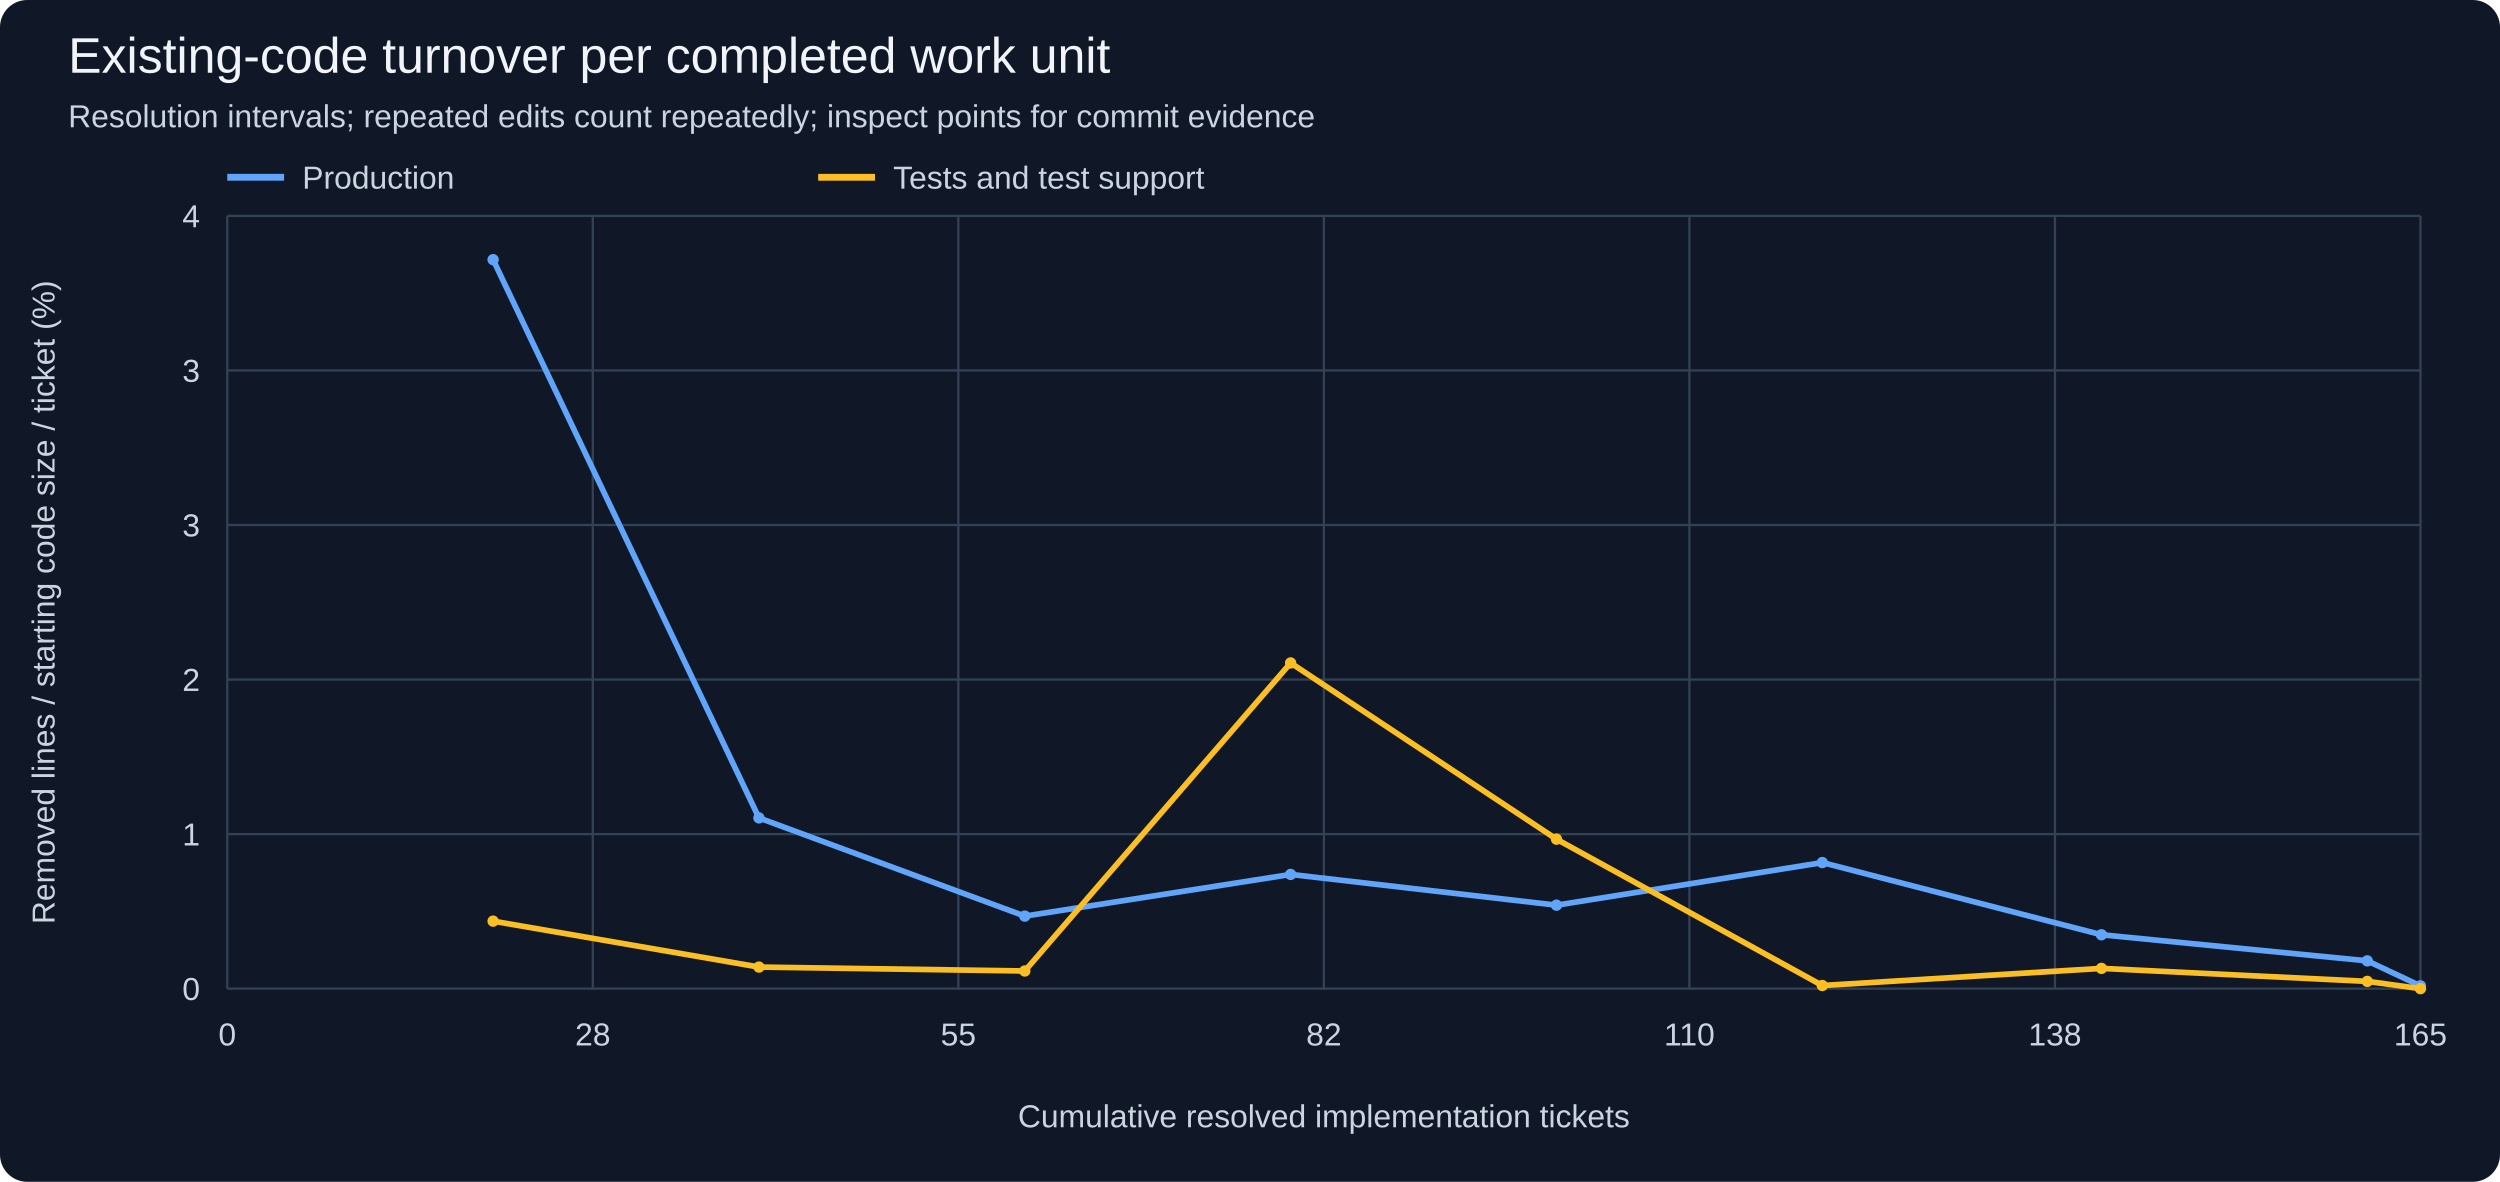
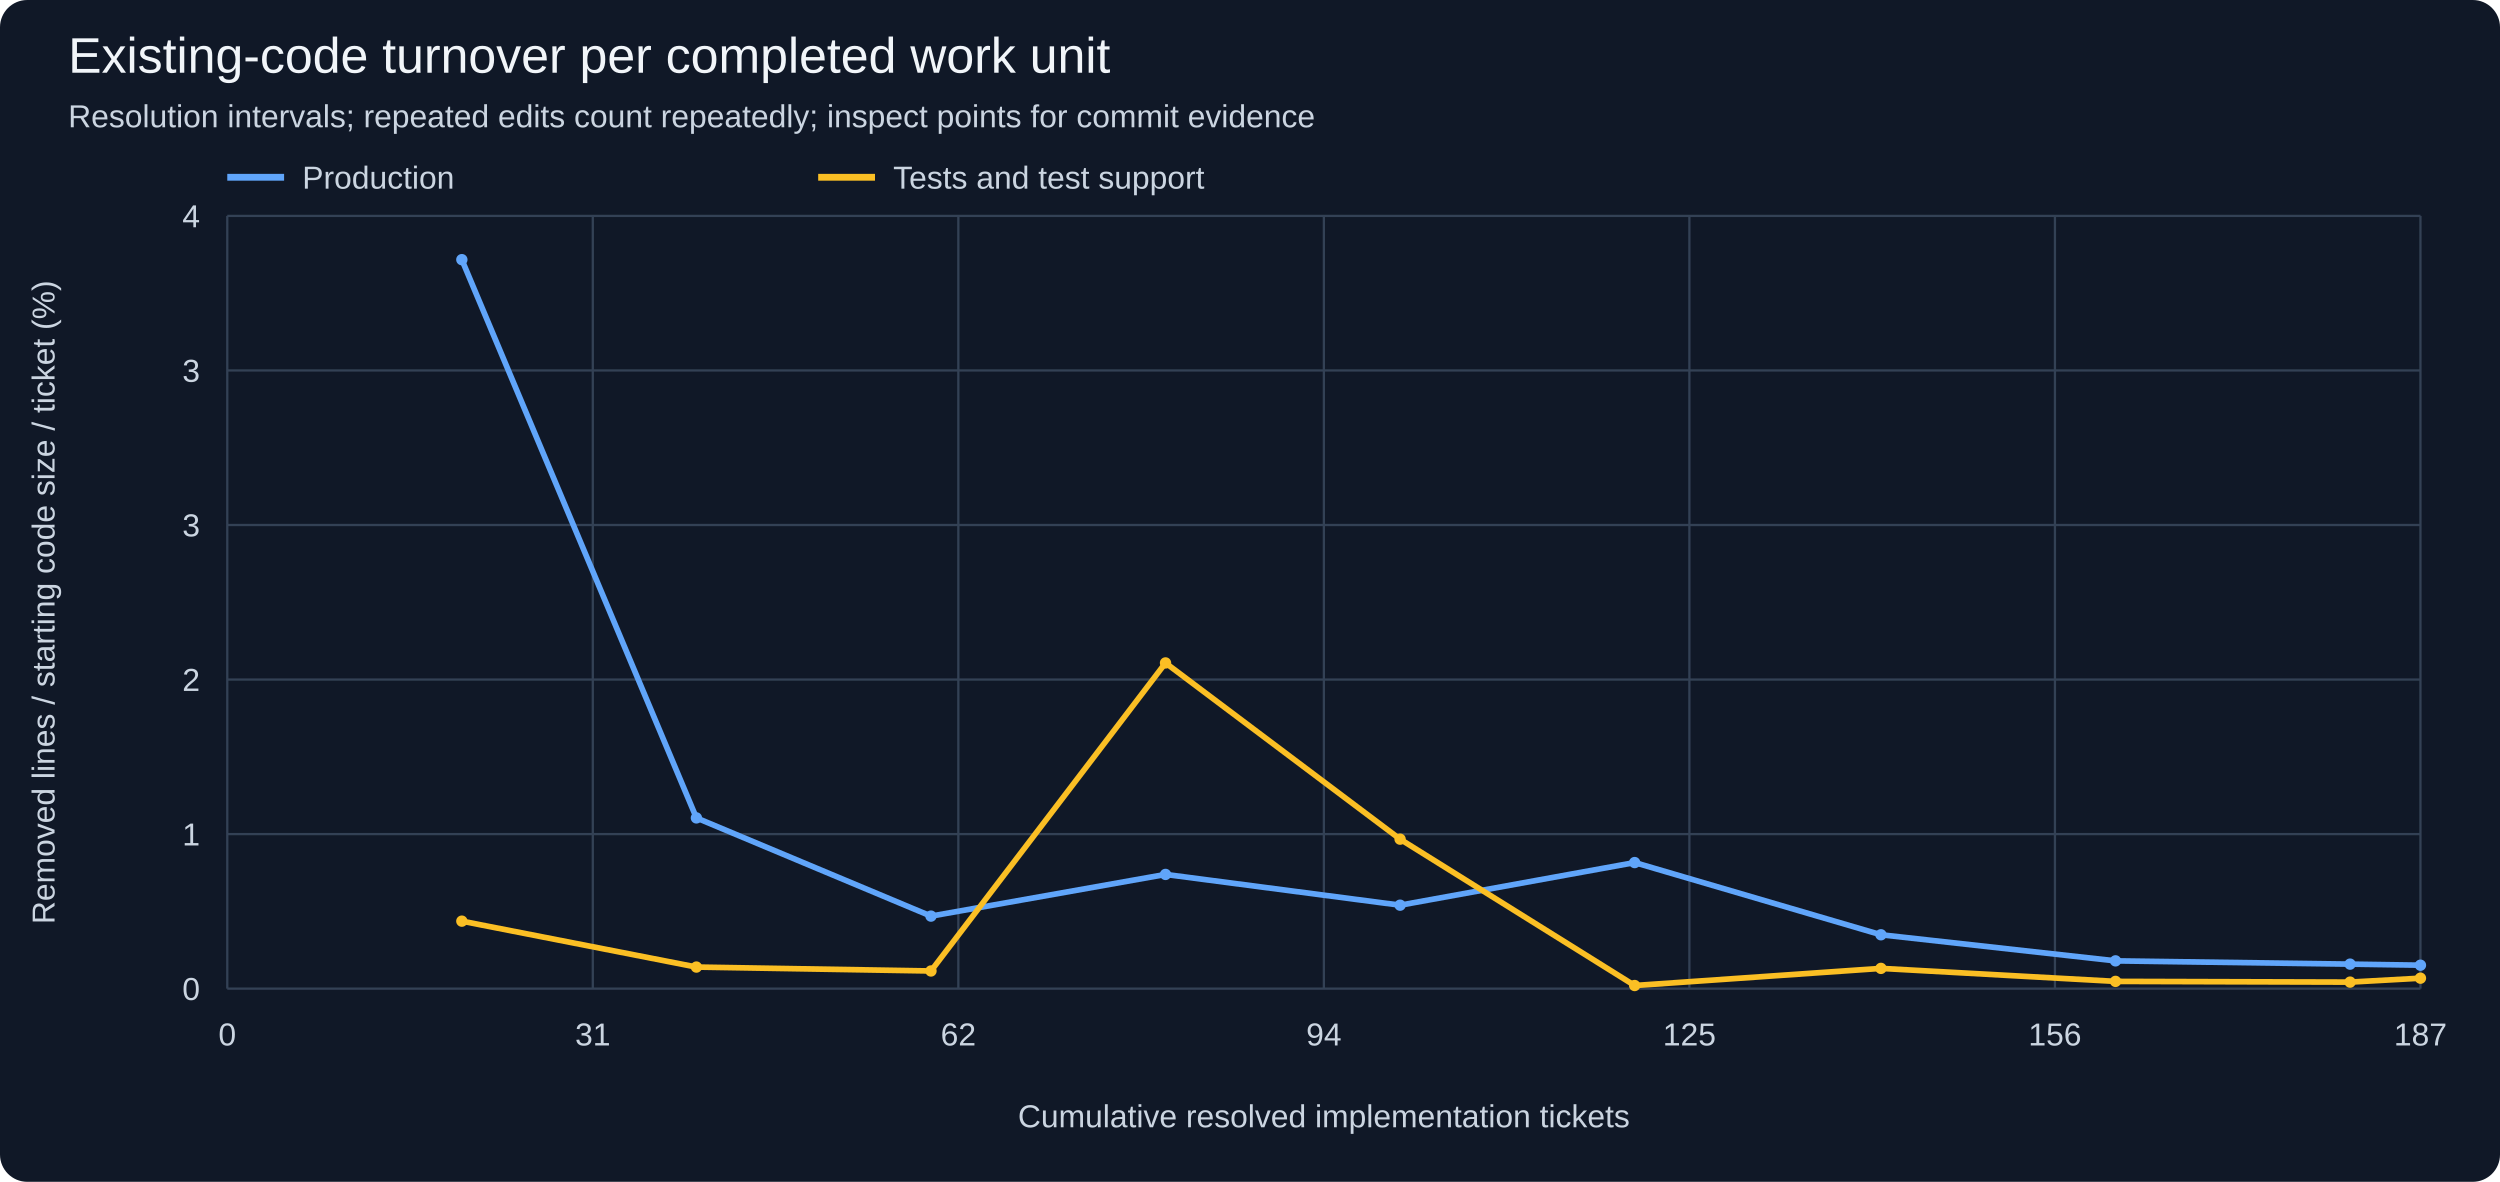
<svg xmlns="http://www.w3.org/2000/svg" viewBox="0 0 1100 520" role="img" aria-labelledby="title desc">
  <style>text{font-family:Arial,sans-serif;fill:#cbd5e1;font-size:14px}.grid{stroke:#334155;stroke-width:1}.line{fill:none;stroke-width:2.5;stroke-linejoin:round}</style>
  <rect width="1100" height="520" rx="12" fill="#101827" />
  <text x="30" y="32" style="font-size:22px;fill:#f1f5f9">Existing-code turnover per completed work unit</text>
  <text x="30" y="56">Resolution intervals; repeated edits count repeatedly; inspect points for commit evidence</text>
  <path class="grid" d="M100,435.00h965" />
  <text x="88" y="440.00" text-anchor="end">0</text>
  <path class="grid" d="M100,367.00h965" />
  <text x="88" y="372.00" text-anchor="end">1</text>
  <path class="grid" d="M100,299.00h965" />
  <text x="88" y="304.00" text-anchor="end">2</text>
  <path class="grid" d="M100,231.00h965" />
  <text x="88" y="236.00" text-anchor="end">3</text>
  <path class="grid" d="M100,163.00h965" />
  <text x="88" y="168.00" text-anchor="end">3</text>
  <path class="grid" d="M100,95.00h965" />
  <text x="88" y="100.00" text-anchor="end">4</text>
  <path class="grid" d="M100.00,95v340" />
  <text x="100.00" y="460" text-anchor="middle">0</text>
  <path class="grid" d="M260.83,95v340" />
-   <text x="260.83" y="460" text-anchor="middle">28</text>
+   <text x="260.83" y="460" text-anchor="middle">31</text>
  <path class="grid" d="M421.67,95v340" />
-   <text x="421.67" y="460" text-anchor="middle">55</text>
+   <text x="421.67" y="460" text-anchor="middle">62</text>
  <path class="grid" d="M582.50,95v340" />
-   <text x="582.50" y="460" text-anchor="middle">82</text>
+   <text x="582.50" y="460" text-anchor="middle">94</text>
  <path class="grid" d="M743.33,95v340" />
-   <text x="743.33" y="460" text-anchor="middle">110</text>
+   <text x="743.33" y="460" text-anchor="middle">125</text>
  <path class="grid" d="M904.17,95v340" />
-   <text x="904.17" y="460" text-anchor="middle">138</text>
+   <text x="904.17" y="460" text-anchor="middle">156</text>
  <path class="grid" d="M1065.00,95v340" />
-   <text x="1065.00" y="460" text-anchor="middle">165</text>
-   <polyline class="line" stroke="#60a5fa" points="216.97,114.25 333.94,359.88 450.91,403.09 567.88,384.75 684.85,398.28 801.82,379.53 924.64,411.30 1041.61,422.78 1065.00,433.78" />
-   <circle cx="216.97" cy="114.25" r="2.5" fill="#60a5fa" />
-   <circle cx="333.94" cy="359.88" r="2.5" fill="#60a5fa" />
-   <circle cx="450.91" cy="403.09" r="2.5" fill="#60a5fa" />
-   <circle cx="567.88" cy="384.75" r="2.5" fill="#60a5fa" />
-   <circle cx="684.85" cy="398.28" r="2.5" fill="#60a5fa" />
-   <circle cx="801.82" cy="379.53" r="2.5" fill="#60a5fa" />
-   <circle cx="924.64" cy="411.30" r="2.5" fill="#60a5fa" />
-   <circle cx="1041.61" cy="422.78" r="2.5" fill="#60a5fa" />
-   <circle cx="1065.00" cy="433.78" r="2.5" fill="#60a5fa" />
+   <text x="1065.00" y="460" text-anchor="middle">187</text>
+   <polyline class="line" stroke="#60a5fa" points="203.21,114.25 306.42,359.88 409.63,403.09 512.83,384.75 616.04,398.28 719.25,379.53 827.62,411.30 930.83,422.78 1034.04,424.22 1065.00,424.69" />
+   <circle cx="203.21" cy="114.25" r="2.5" fill="#60a5fa" />
+   <circle cx="306.42" cy="359.88" r="2.5" fill="#60a5fa" />
+   <circle cx="409.63" cy="403.09" r="2.5" fill="#60a5fa" />
+   <circle cx="512.83" cy="384.75" r="2.5" fill="#60a5fa" />
+   <circle cx="616.04" cy="398.28" r="2.5" fill="#60a5fa" />
+   <circle cx="719.25" cy="379.53" r="2.5" fill="#60a5fa" />
+   <circle cx="827.62" cy="411.30" r="2.5" fill="#60a5fa" />
+   <circle cx="930.83" cy="422.78" r="2.5" fill="#60a5fa" />
+   <circle cx="1034.04" cy="424.22" r="2.5" fill="#60a5fa" />
+   <circle cx="1065.00" cy="424.69" r="2.5" fill="#60a5fa" />
  <path stroke="#60a5fa" stroke-width="3" d="M100,78h25" />
  <text x="133" y="83">Production</text>
-   <polyline class="line" stroke="#fbbf24" points="216.97,405.31 333.94,425.51 450.91,427.23 567.88,291.69 684.85,369.23 801.82,433.63 924.64,426.09 1041.61,431.81 1065.00,435.00" />
-   <circle cx="216.97" cy="405.31" r="2.5" fill="#fbbf24" />
-   <circle cx="333.94" cy="425.51" r="2.5" fill="#fbbf24" />
-   <circle cx="450.91" cy="427.23" r="2.5" fill="#fbbf24" />
-   <circle cx="567.88" cy="291.69" r="2.5" fill="#fbbf24" />
-   <circle cx="684.85" cy="369.23" r="2.5" fill="#fbbf24" />
-   <circle cx="801.82" cy="433.63" r="2.5" fill="#fbbf24" />
-   <circle cx="924.64" cy="426.09" r="2.5" fill="#fbbf24" />
-   <circle cx="1041.61" cy="431.81" r="2.5" fill="#fbbf24" />
-   <circle cx="1065.00" cy="435.00" r="2.5" fill="#fbbf24" />
+   <polyline class="line" stroke="#fbbf24" points="203.21,405.31 306.42,425.51 409.63,427.23 512.83,291.69 616.04,369.23 719.25,433.63 827.62,426.09 930.83,431.81 1034.04,432.13 1065.00,430.40" />
+   <circle cx="203.21" cy="405.31" r="2.5" fill="#fbbf24" />
+   <circle cx="306.42" cy="425.51" r="2.5" fill="#fbbf24" />
+   <circle cx="409.63" cy="427.23" r="2.5" fill="#fbbf24" />
+   <circle cx="512.83" cy="291.69" r="2.5" fill="#fbbf24" />
+   <circle cx="616.04" cy="369.23" r="2.5" fill="#fbbf24" />
+   <circle cx="719.25" cy="433.63" r="2.5" fill="#fbbf24" />
+   <circle cx="827.62" cy="426.09" r="2.5" fill="#fbbf24" />
+   <circle cx="930.83" cy="431.81" r="2.5" fill="#fbbf24" />
+   <circle cx="1034.04" cy="432.13" r="2.5" fill="#fbbf24" />
+   <circle cx="1065.00" cy="430.40" r="2.5" fill="#fbbf24" />
  <path stroke="#fbbf24" stroke-width="3" d="M360,78h25" />
  <text x="393" y="83">Tests and test support</text>
  <text x="582.5" y="496" text-anchor="middle">Cumulative resolved implementation tickets</text>
  <text transform="translate(24,265.0) rotate(-90)" text-anchor="middle">Removed lines / starting code size / ticket (%)</text>
</svg>
